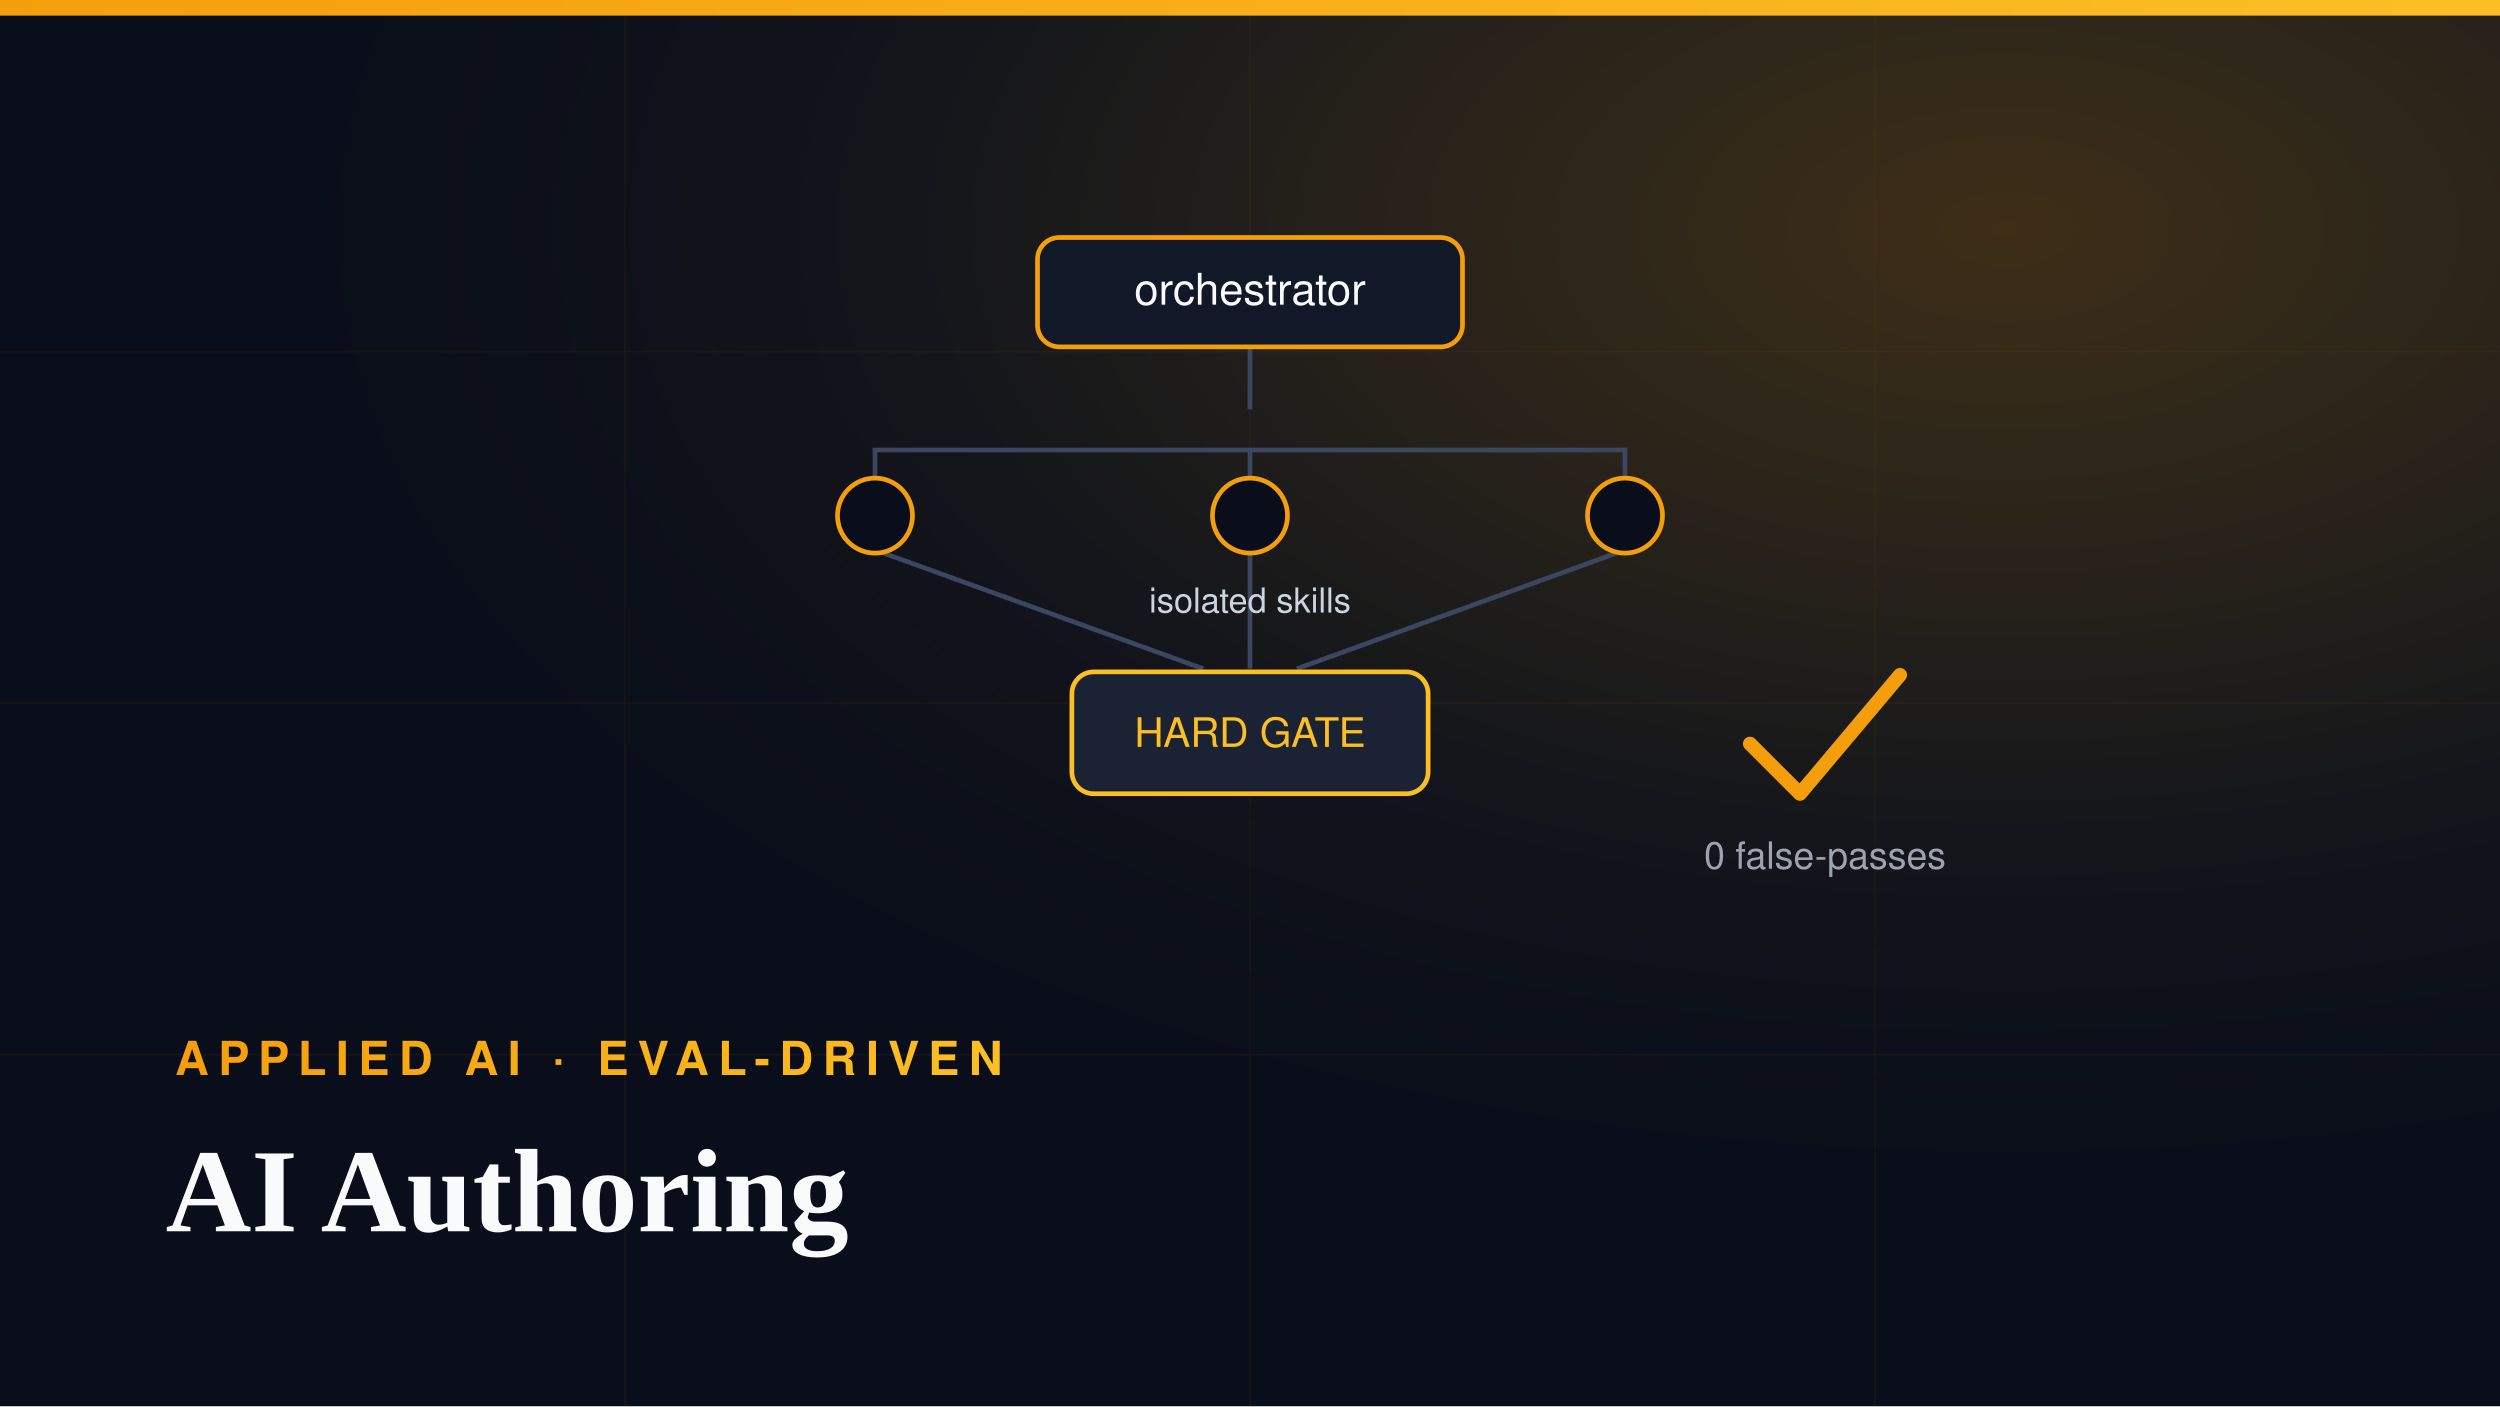
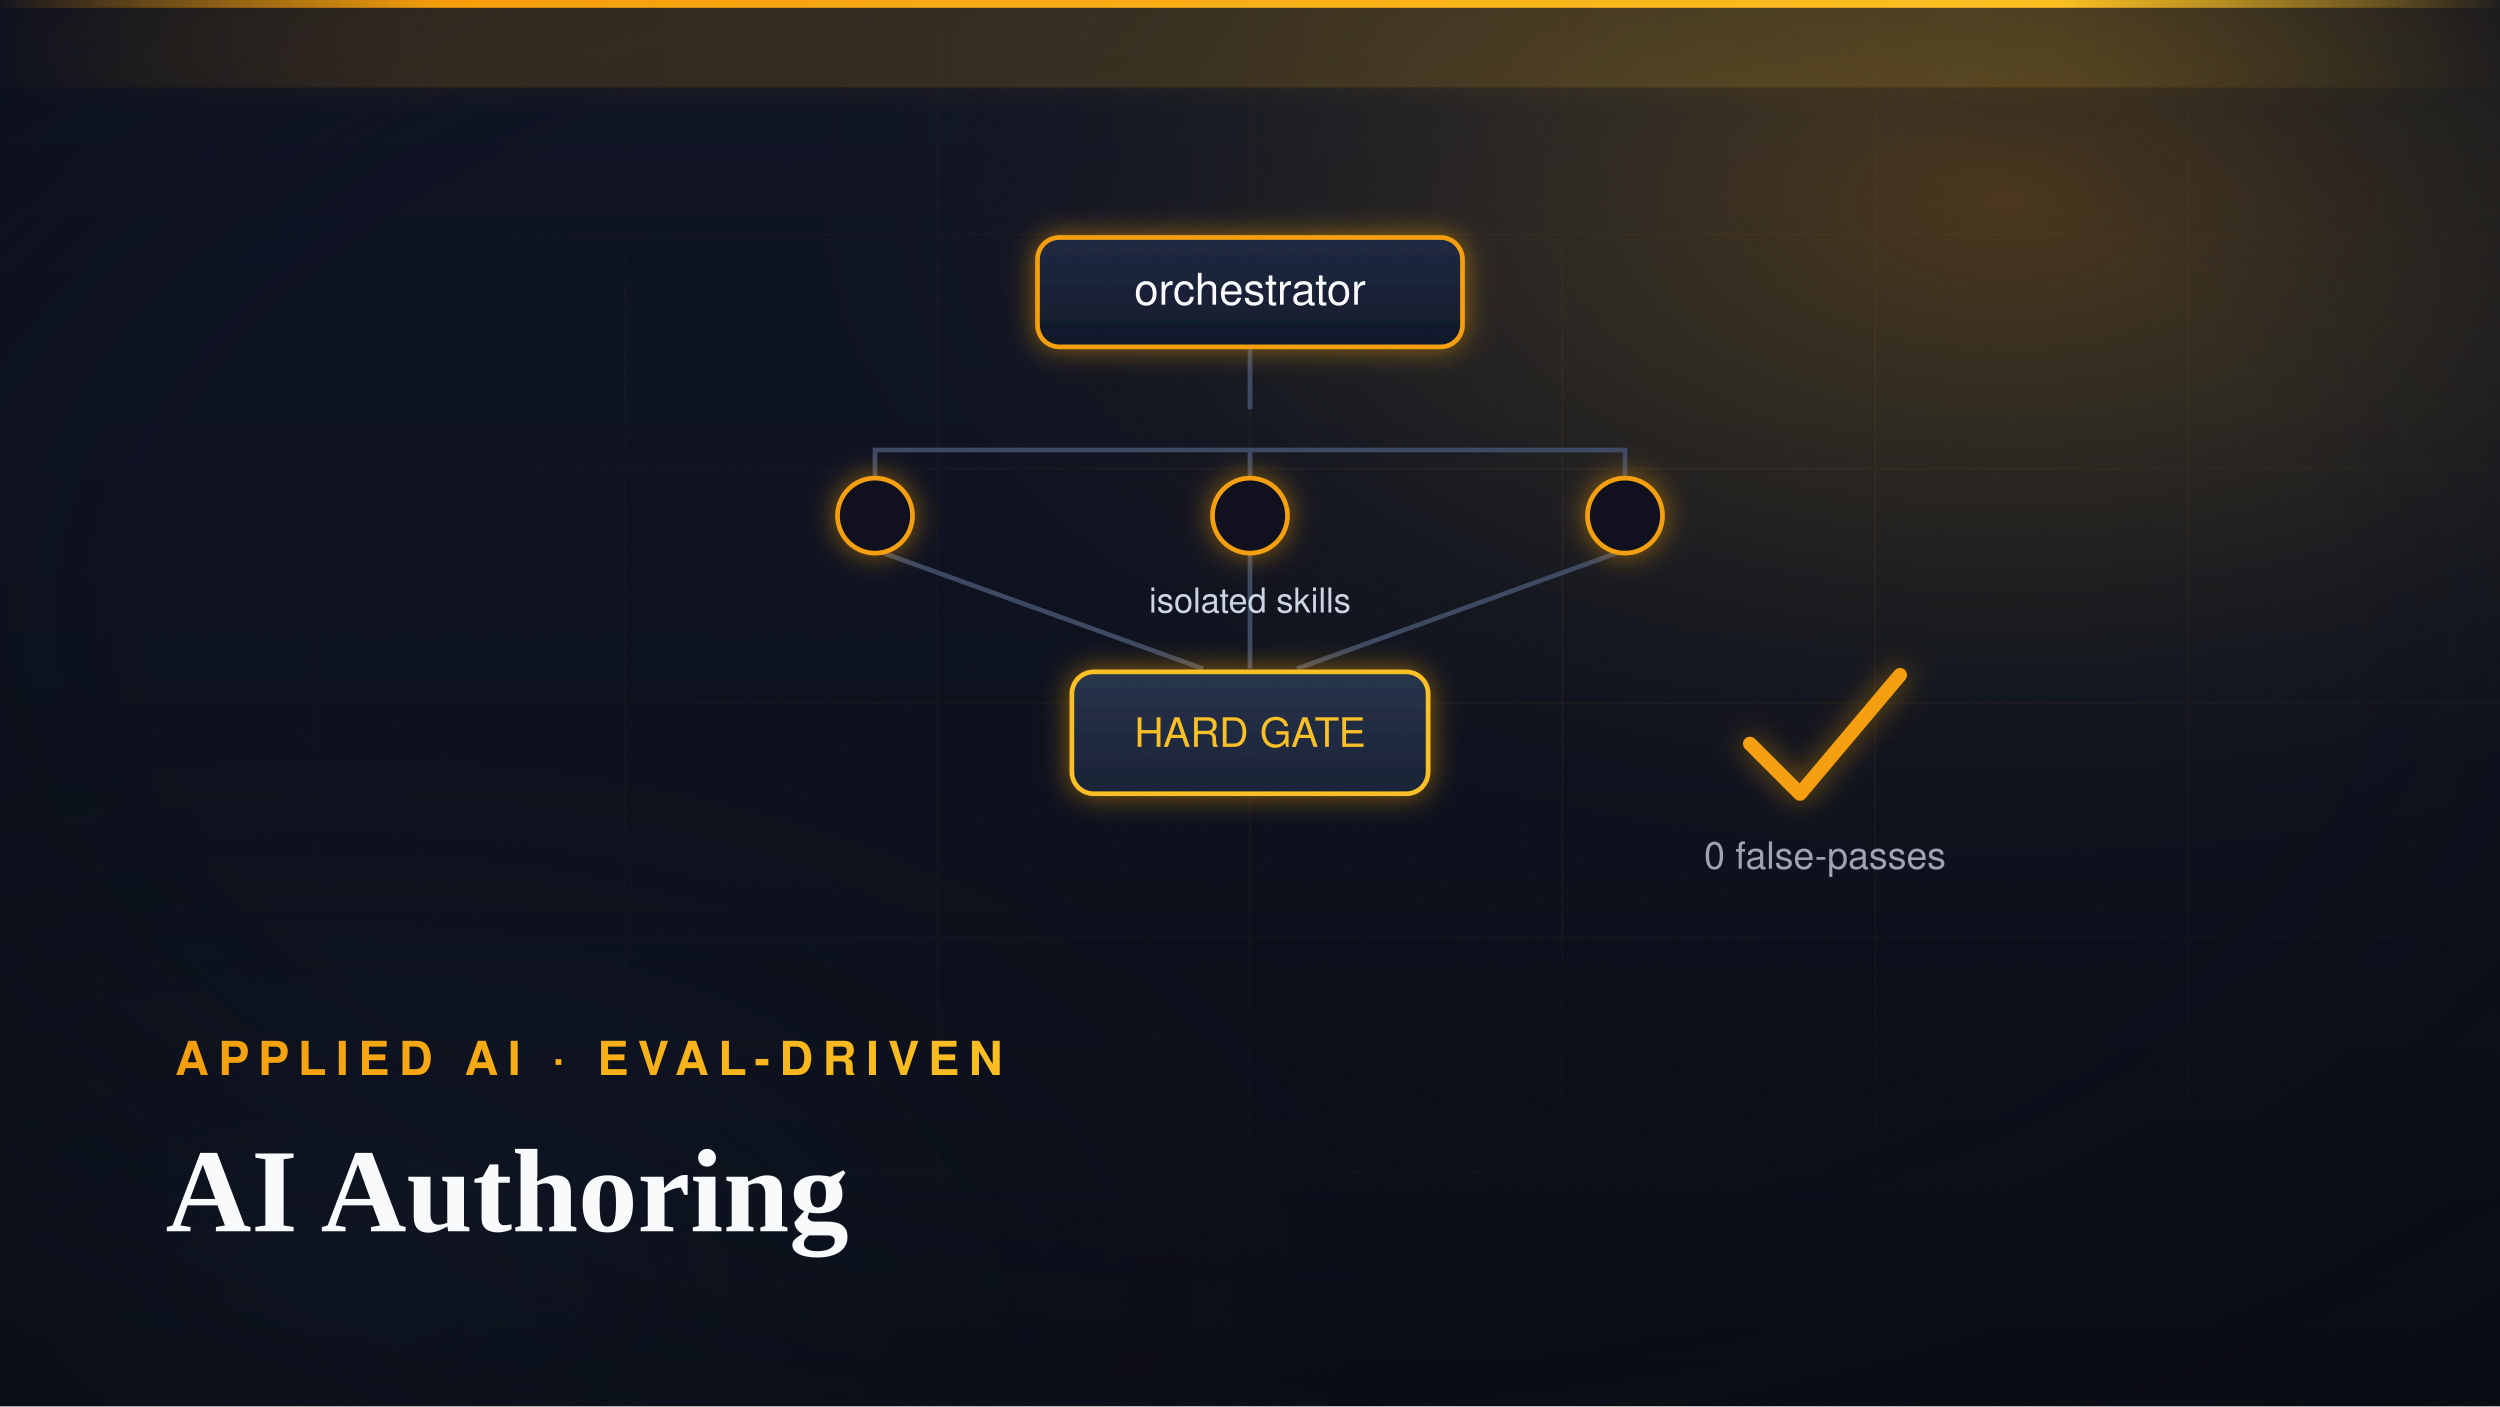
<svg xmlns="http://www.w3.org/2000/svg" viewBox="0 0 1600 900" width="1600" height="900" role="img" aria-label="AI Authoring">
  <defs>
-     <radialGradient id="glow" cx="80%" cy="16%" r="72%">
-       <stop offset="0%" stop-color="#f59e0b" stop-opacity="0.22" />
-       <stop offset="55%" stop-color="#fbbf24" stop-opacity="0.06" />
-       <stop offset="100%" stop-color="#0a0e1a" stop-opacity="0" />
+     <linearGradient id="bg" x1="0" y1="0" x2="0" y2="1">
+       <stop offset="0%" stop-color="#0c1122" />
+       <stop offset="60%" stop-color="#0a0e1a" />
+       <stop offset="100%" stop-color="#070a13" />
+     </linearGradient>
+     <radialGradient id="bloom" cx="80%" cy="14%" r="70%">
+       <stop offset="0%" stop-color="#f59e0b" stop-opacity="0.26" />
+       <stop offset="34%" stop-color="#fbbf24" stop-opacity="0.09" />
+       <stop offset="72%" stop-color="#0a0e1a" stop-opacity="0" />
    </radialGradient>
+     <radialGradient id="coolbloom" cx="14%" cy="92%" r="62%">
+       <stop offset="0%" stop-color="#1e3a5f" stop-opacity="0.20" />
+       <stop offset="70%" stop-color="#0a0e1a" stop-opacity="0" />
+     </radialGradient>
+     <radialGradient id="vignette" cx="50%" cy="44%" r="78%">
+       <stop offset="55%" stop-color="#05070d" stop-opacity="0" />
+       <stop offset="100%" stop-color="#05070d" stop-opacity="0.55" />
+     </radialGradient>
+     <radialGradient id="gridmask" cx="64%" cy="40%" r="62%">
+       <stop offset="0%" stop-color="#fff" stop-opacity="0.9" />
+       <stop offset="100%" stop-color="#fff" stop-opacity="0" />
+     </radialGradient>
+     <mask id="gmask">
+       <rect width="1600" height="900" fill="url(#gridmask)" />
+     </mask>
    <linearGradient id="amber" x1="0" y1="0" x2="1" y2="0">
      <stop offset="0%" stop-color="#f59e0b" />
      <stop offset="100%" stop-color="#fbbf24" />
    </linearGradient>
+     <linearGradient id="barfade" x1="0" y1="0" x2="1" y2="0">
+       <stop offset="0%" stop-color="#f59e0b" stop-opacity="0" />
+       <stop offset="18%" stop-color="#f59e0b" stop-opacity="1" />
+       <stop offset="82%" stop-color="#fbbf24" stop-opacity="1" />
+       <stop offset="100%" stop-color="#fbbf24" stop-opacity="0" />
+     </linearGradient>
+     <linearGradient id="cardfill" x1="0" y1="0" x2="0" y2="1">
+       <stop offset="0%" stop-color="#1c2740" />
+       <stop offset="100%" stop-color="#0e1626" />
+     </linearGradient>
+     <linearGradient id="gatefill" x1="0" y1="0" x2="0" y2="1">
+       <stop offset="0%" stop-color="#26324a" />
+       <stop offset="100%" stop-color="#161f33" />
+     </linearGradient>
+     <filter id="glow" x="-90%" y="-90%" width="280%" height="280%">
+       <feDropShadow dx="0" dy="0" stdDeviation="9" flood-color="#f59e0b" flood-opacity="0.55" />
+     </filter>
+     <filter id="grain">
+       <feTurbulence type="fractalNoise" baseFrequency="0.9" numOctaves="2" stitchTiles="stitch" result="n" />
+       <feColorMatrix in="n" type="matrix" values="0 0 0 0 1  0 0 0 0 1  0 0 0 0 1  0 0 0 0.6 0" />
+     </filter>
  </defs>
-   <rect width="1600" height="900" fill="#0a0e1a" />
-   <rect width="1600" height="900" fill="url(#glow)" />
-   <g stroke="#f59e0b" stroke-opacity="0.05" stroke-width="1">
-     <path d="M0 225H1600M0 450H1600M0 675H1600M400 0V900M800 0V900M1200 0V900" />
+   <rect width="1600" height="900" fill="url(#bg)" />
+   <rect width="1600" height="900" fill="url(#coolbloom)" />
+   <rect width="1600" height="900" fill="url(#bloom)" />
+   <g mask="url(#gmask)" stroke="#f59e0b" stroke-opacity="0.07" stroke-width="1">
+     <path d="M0 150H1600M0 300H1600M0 450H1600M0 600H1600M0 750H1600M200 0V900M400 0V900M600 0V900M800 0V900M1000 0V900M1200 0V900M1400 0V900" />
  </g>
-   <rect width="1600" height="10" fill="url(#amber)" />
  <g font-family="ui-sans-serif,system-ui,Segoe UI,Helvetica,Arial,sans-serif">
    <g fill="none" stroke="#3b4761" stroke-width="3">
      <path d="M800 222 V262 M560 308 V288 H1040 V308 M800 288 V308" />
      <path d="M560 352 L770 428 M800 354 V428 M1040 352 L830 428" />
    </g>
-     <rect x="664" y="152" width="272" height="70" rx="14" fill="#111827" stroke="#f59e0b" stroke-width="3" />
+     <rect x="664" y="152" width="272" height="70" rx="14" fill="url(#cardfill)" stroke="#f59e0b" stroke-width="3" filter="url(#glow)" />
    <text x="800" y="195" text-anchor="middle" font-size="28" fill="#f8fafc">orchestrator</text>
    <g text-anchor="middle" font-size="22" fill="#cbd5e1">
-       <circle cx="560" cy="330" r="24" fill="#0a0e1a" stroke="#f59e0b" stroke-width="3" />
-       <circle cx="800" cy="330" r="24" fill="#0a0e1a" stroke="#f59e0b" stroke-width="3" />
-       <circle cx="1040" cy="330" r="24" fill="#0a0e1a" stroke="#f59e0b" stroke-width="3" />
+       <circle cx="560" cy="330" r="24" fill="#0a0e1a" stroke="#f59e0b" stroke-width="3" filter="url(#glow)" />
+       <circle cx="800" cy="330" r="24" fill="#0a0e1a" stroke="#f59e0b" stroke-width="3" filter="url(#glow)" />
+       <circle cx="1040" cy="330" r="24" fill="#0a0e1a" stroke="#f59e0b" stroke-width="3" filter="url(#glow)" />
      <text x="800" y="392">isolated skills</text>
    </g>
-     <rect x="686" y="430" width="228" height="78" rx="14" fill="#1a2234" stroke="#fbbf24" stroke-width="3" />
+     <rect x="686" y="430" width="228" height="78" rx="14" fill="url(#gatefill)" stroke="#fbbf24" stroke-width="3" filter="url(#glow)" />
    <text x="800" y="478" text-anchor="middle" font-size="26" fill="#fbbf24">HARD GATE</text>
-     <polyline points="1120,476 1152,508 1216,432" fill="none" stroke="#f59e0b" stroke-width="9" stroke-linecap="round" stroke-linejoin="round" />
+     <polyline points="1120,476 1152,508 1216,432" fill="none" stroke="#f59e0b" stroke-width="9" stroke-linecap="round" stroke-linejoin="round" filter="url(#glow)" />
    <text x="1168" y="556" text-anchor="middle" font-size="24" fill="#9ca3af">0 false-passes</text>
  </g>
+   <rect width="1600" height="900" fill="url(#vignette)" />
+   <rect width="1600" height="900" filter="url(#grain)" opacity="0.05" />
+   <rect x="0" y="0" width="1600" height="56" fill="url(#barfade)" opacity="0.16" filter="url(#glow)" />
+   <rect width="1600" height="5" fill="url(#barfade)" />
  <text x="112" y="688" font-family="ui-sans-serif,system-ui,Segoe UI,Helvetica,Arial" font-size="30" letter-spacing="6" font-weight="700" fill="url(#amber)">APPLIED AI · EVAL-DRIVEN</text>
  <text x="106" y="788" font-family="Georgia,Times New Roman,serif" font-size="76" font-weight="700" fill="#f8fafc">AI Authoring</text>
</svg>
